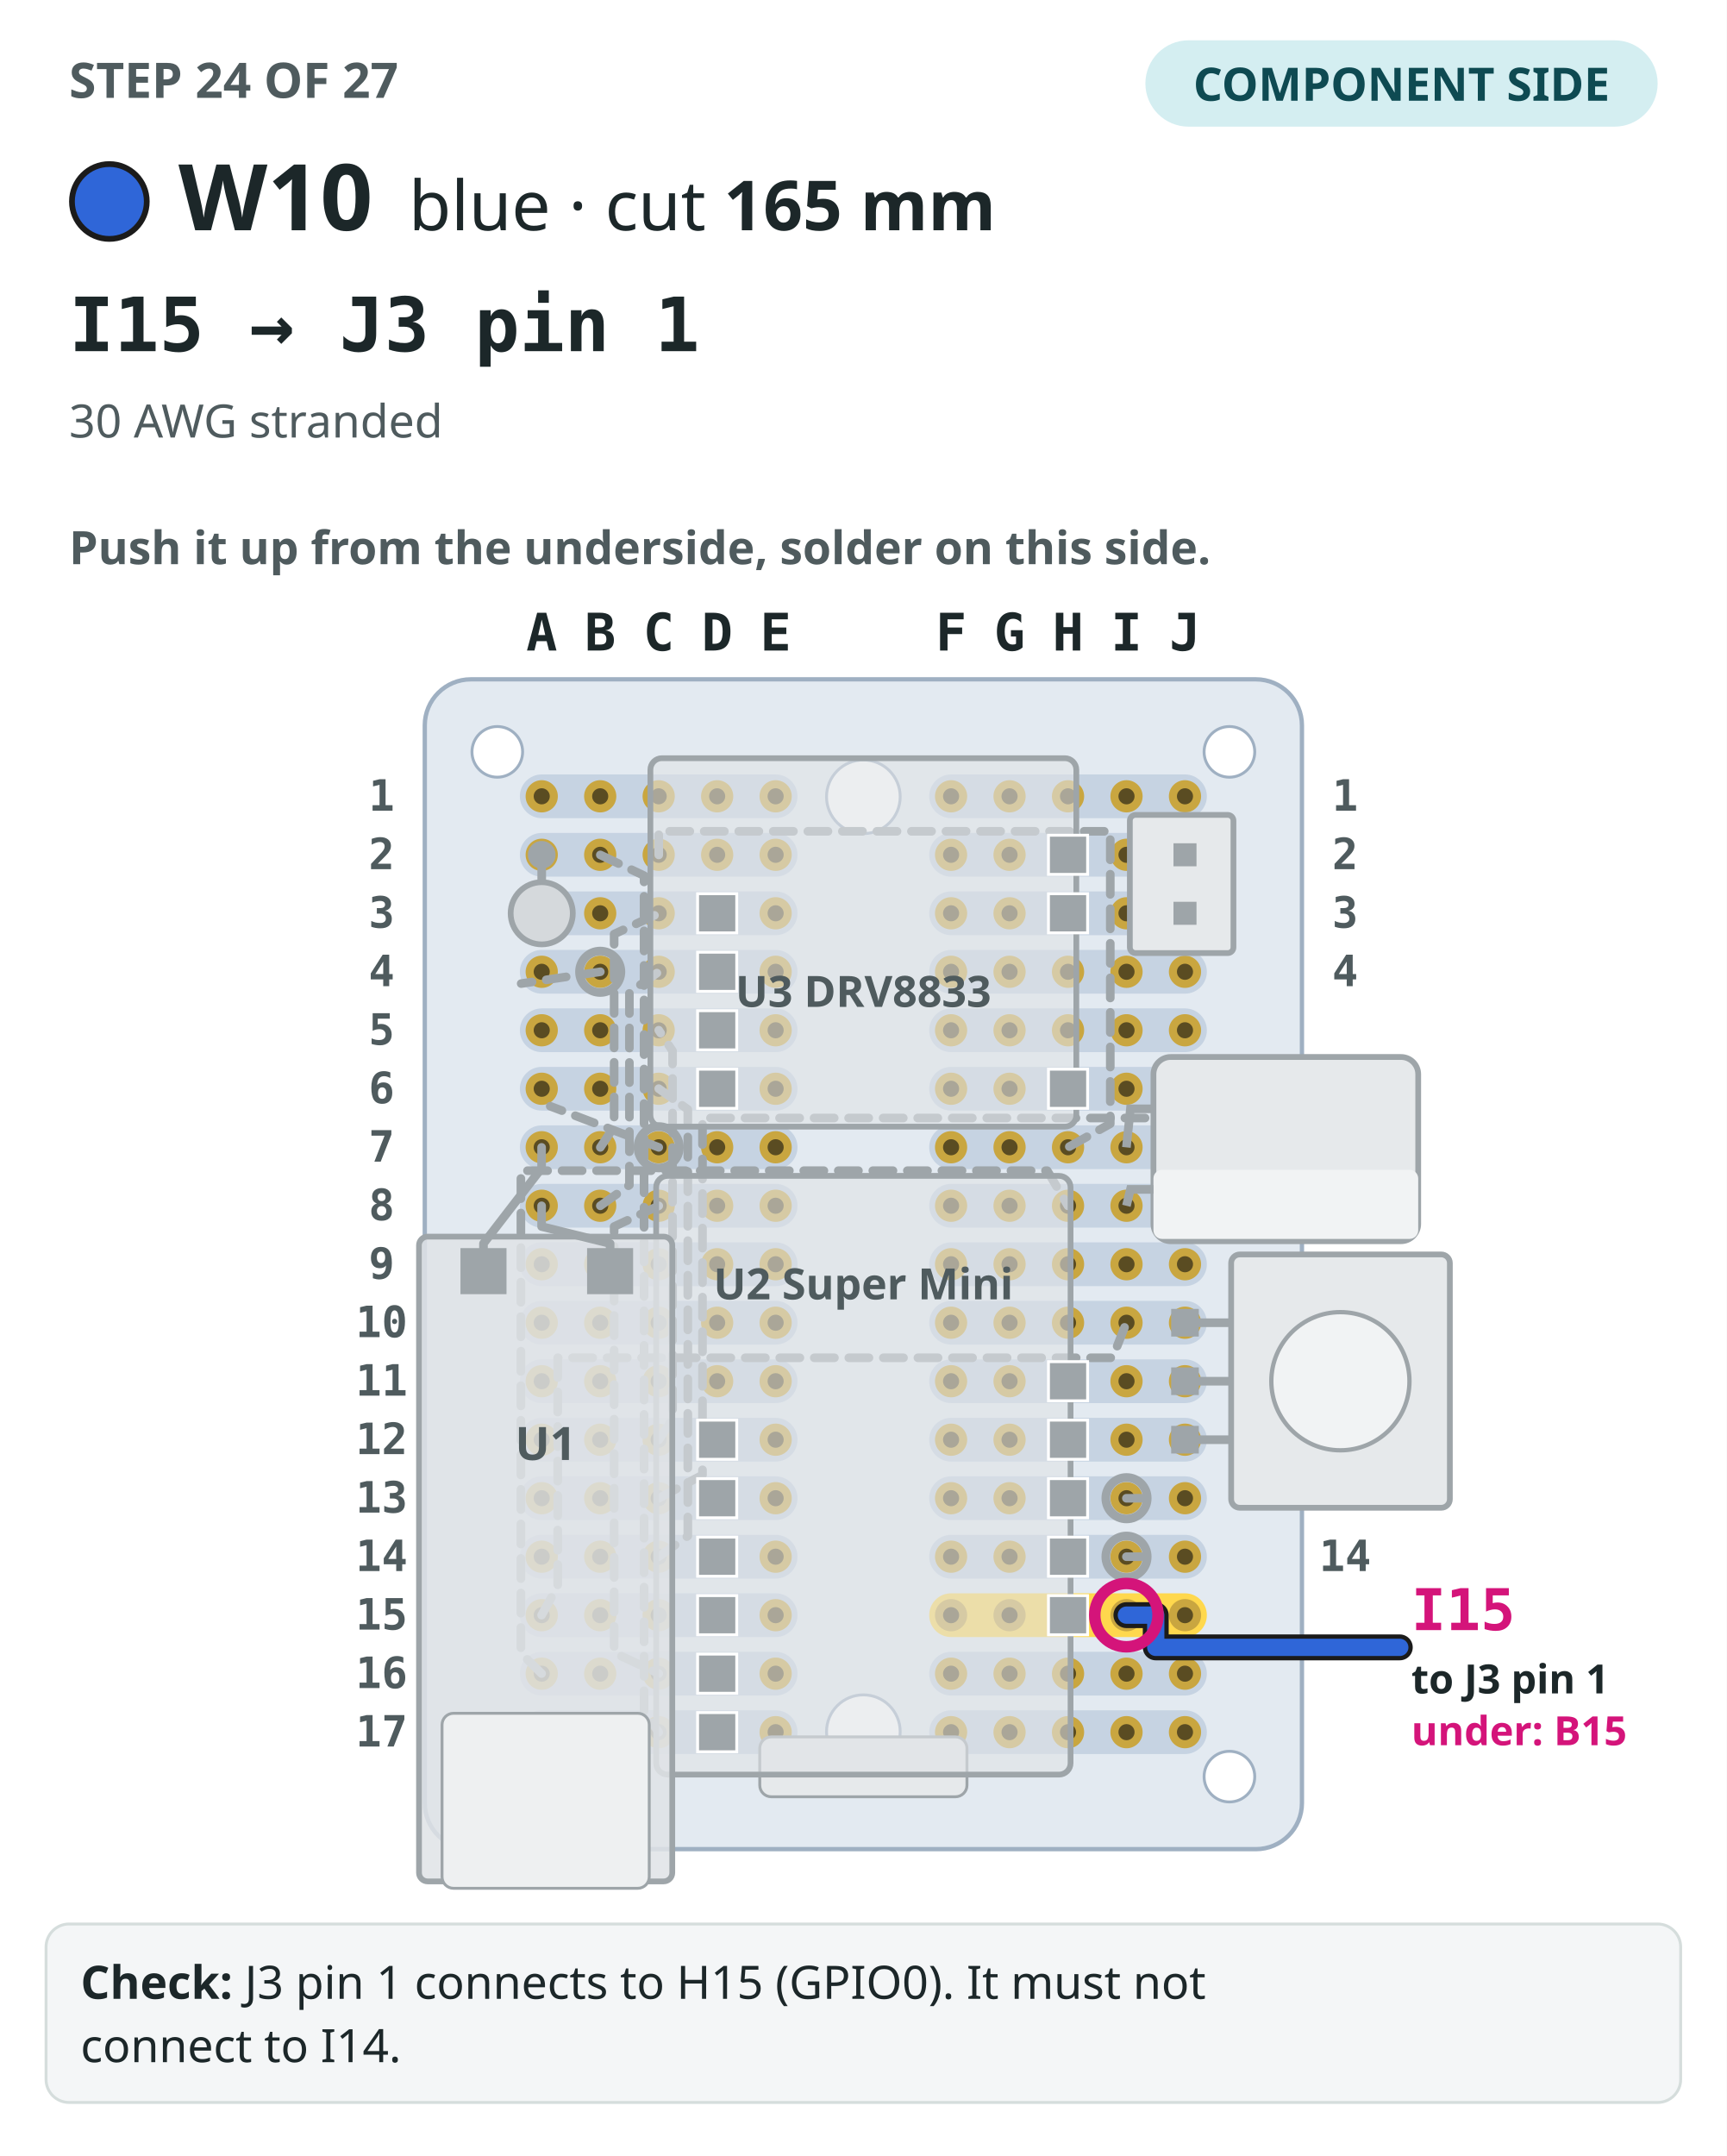
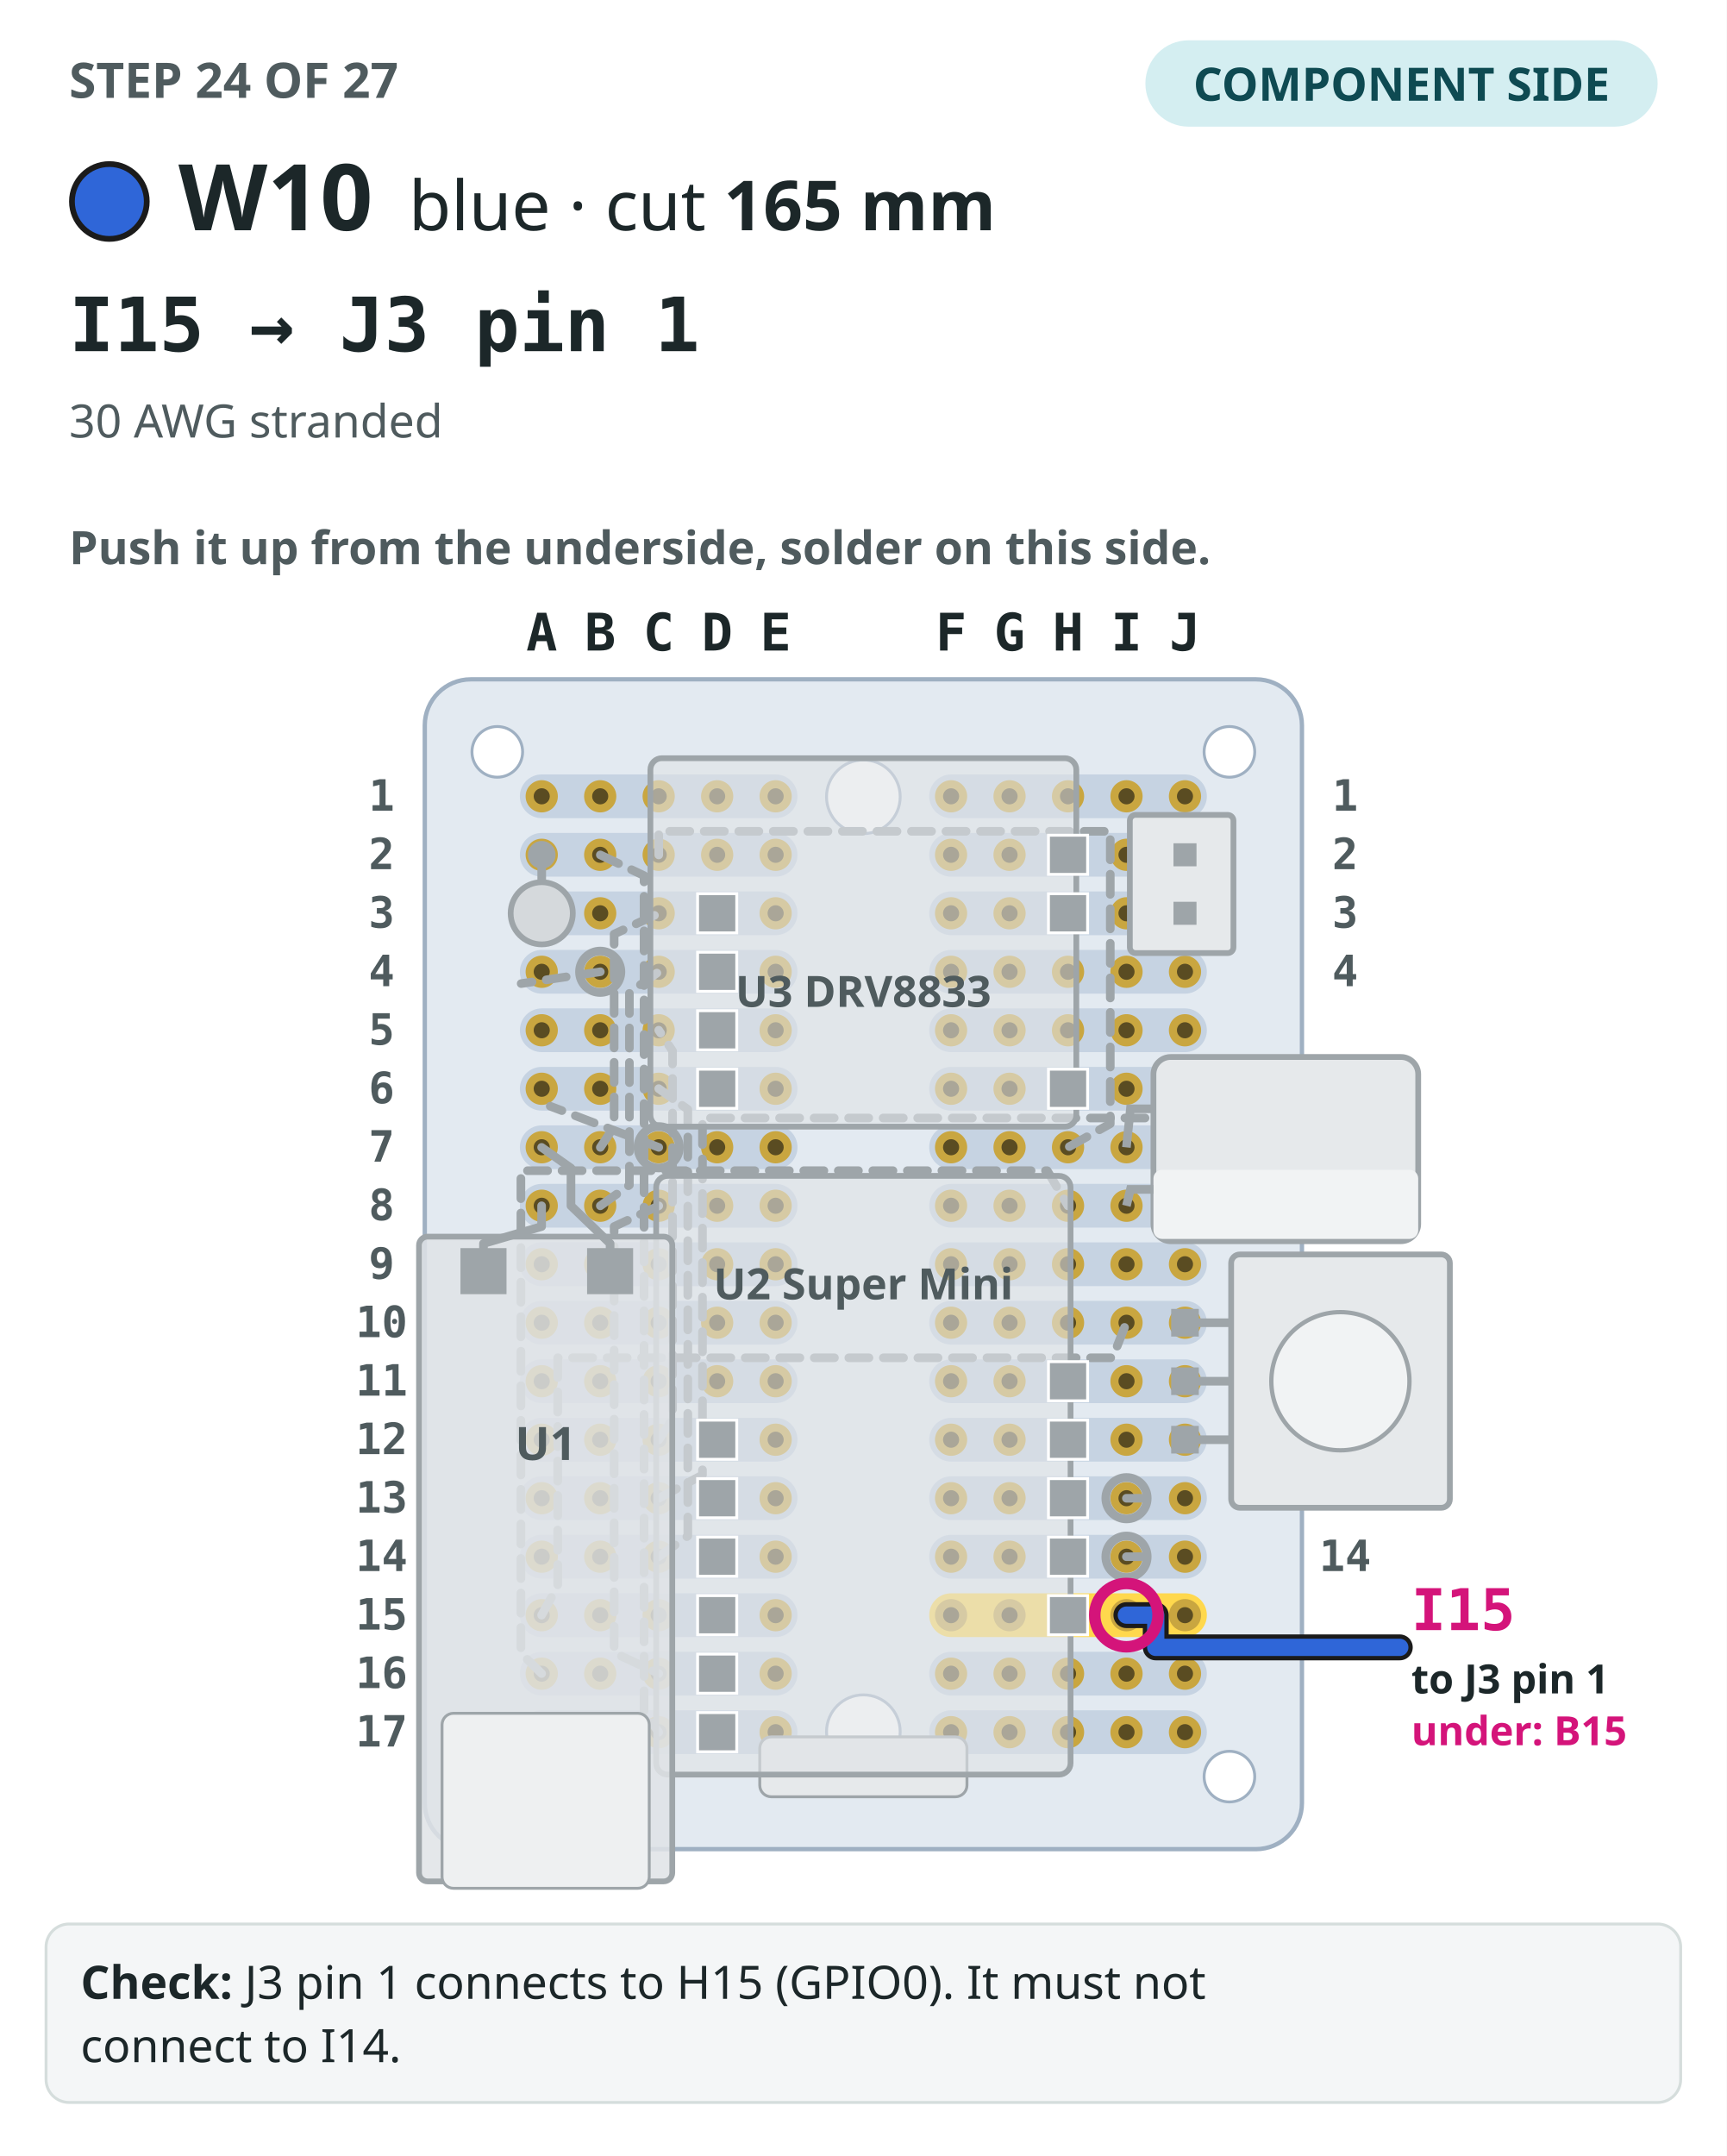
<svg xmlns="http://www.w3.org/2000/svg" viewBox="0 0 600 749" role="img" aria-label="Step 24: The perfboard seen from the component side, column A on the left, with the 23 earlier steps drawn in grey. W10, blue, drawn bold from hole I15 (printed B15 on the underside) off the board's right edge, labelled J3 pin 1.">
  <rect width="600" height="749" fill="#ffffff" />
  <text x="24" y="34" font-family="IBM Plex Sans,ui-sans-serif,system-ui,sans-serif" font-size="17" font-weight="700" fill="#4f5b5e">STEP 24 OF 27</text>
  <rect x="398" y="14" width="178" height="30" rx="15" fill="#d4eef1" />
  <text x="487" y="35" text-anchor="middle" font-family="IBM Plex Sans,ui-sans-serif,system-ui,sans-serif" font-size="16" font-weight="700" fill="#0e4a52">COMPONENT SIDE</text>
  <circle cx="38" cy="70" r="13" fill="#2f66d8" stroke="#1b1b1b" stroke-width="2" />
  <text x="62" y="80" font-family="IBM Plex Sans,ui-sans-serif,system-ui,sans-serif" font-size="32" font-weight="700" fill="#1c2729">W10</text>
  <text x="142" y="80" font-family="IBM Plex Sans,ui-sans-serif,system-ui,sans-serif" font-size="24" fill="#1c2729">blue · cut <tspan font-weight="700">165 mm</tspan>
  </text>
  <text x="24" y="122" font-family="IBM Plex Mono,ui-monospace,SFMono-Regular,Menlo,monospace" font-size="26" font-weight="700" fill="#1c2729">I15 → J3 pin 1</text>
  <text x="24" y="152" font-family="IBM Plex Sans,ui-sans-serif,system-ui,sans-serif" font-size="16" fill="#4f5b5e">30 AWG stranded</text>
  <text x="24" y="196" font-family="IBM Plex Sans,ui-sans-serif,system-ui,sans-serif" font-size="16" font-weight="600" fill="#4f5b5e">Push it up from the underside, solder on this side.</text>
  <rect x="147.6" y="236" width="304.8" height="406.4" rx="16" fill="#e3eaf1" stroke="#9fb0c2" stroke-width="1.5" />
  <rect x="180.64" y="269.04" width="96.48" height="15.2" rx="7.6" fill="#c6d3e2" />
  <rect x="322.88" y="269.04" width="96.48" height="15.2" rx="7.6" fill="#c6d3e2" />
  <rect x="180.64" y="289.36" width="96.48" height="15.2" rx="7.6" fill="#c6d3e2" />
  <rect x="322.88" y="289.36" width="96.48" height="15.2" rx="7.6" fill="#c6d3e2" />
  <rect x="180.64" y="309.68" width="96.48" height="15.2" rx="7.6" fill="#c6d3e2" />
  <rect x="322.88" y="309.68" width="96.48" height="15.2" rx="7.6" fill="#c6d3e2" />
  <rect x="180.64" y="330" width="96.48" height="15.2" rx="7.6" fill="#c6d3e2" />
  <rect x="322.88" y="330" width="96.48" height="15.2" rx="7.6" fill="#c6d3e2" />
  <rect x="180.64" y="350.32" width="96.48" height="15.2" rx="7.6" fill="#c6d3e2" />
  <rect x="322.88" y="350.32" width="96.48" height="15.2" rx="7.6" fill="#c6d3e2" />
  <rect x="180.64" y="370.64" width="96.48" height="15.2" rx="7.6" fill="#c6d3e2" />
  <rect x="322.88" y="370.64" width="96.48" height="15.2" rx="7.6" fill="#c6d3e2" />
  <rect x="180.64" y="390.96" width="96.48" height="15.2" rx="7.6" fill="#c6d3e2" />
  <rect x="322.88" y="390.96" width="96.48" height="15.2" rx="7.6" fill="#c6d3e2" />
  <rect x="180.64" y="411.28" width="96.48" height="15.2" rx="7.6" fill="#c6d3e2" />
  <rect x="322.88" y="411.28" width="96.48" height="15.2" rx="7.6" fill="#c6d3e2" />
  <rect x="180.64" y="431.6" width="96.48" height="15.2" rx="7.6" fill="#c6d3e2" />
  <rect x="322.88" y="431.6" width="96.48" height="15.2" rx="7.6" fill="#c6d3e2" />
  <rect x="180.64" y="451.92" width="96.48" height="15.2" rx="7.6" fill="#c6d3e2" />
  <rect x="322.88" y="451.92" width="96.48" height="15.2" rx="7.6" fill="#c6d3e2" />
  <rect x="180.64" y="472.24" width="96.48" height="15.2" rx="7.6" fill="#c6d3e2" />
  <rect x="322.88" y="472.24" width="96.48" height="15.2" rx="7.6" fill="#c6d3e2" />
  <rect x="180.64" y="492.56" width="96.48" height="15.2" rx="7.6" fill="#c6d3e2" />
  <rect x="322.88" y="492.56" width="96.48" height="15.2" rx="7.6" fill="#c6d3e2" />
  <rect x="180.64" y="512.88" width="96.48" height="15.2" rx="7.6" fill="#c6d3e2" />
  <rect x="322.88" y="512.88" width="96.48" height="15.2" rx="7.6" fill="#c6d3e2" />
  <rect x="180.64" y="533.2" width="96.48" height="15.2" rx="7.6" fill="#c6d3e2" />
  <rect x="322.88" y="533.2" width="96.48" height="15.2" rx="7.6" fill="#c6d3e2" />
  <rect x="180.64" y="553.52" width="96.48" height="15.2" rx="7.6" fill="#c6d3e2" />
  <rect x="322.88" y="553.52" width="96.48" height="15.2" rx="7.6" fill="#ffd84d" />
  <rect x="180.64" y="573.84" width="96.48" height="15.2" rx="7.6" fill="#c6d3e2" />
  <rect x="322.88" y="573.84" width="96.48" height="15.2" rx="7.6" fill="#c6d3e2" />
  <rect x="180.64" y="594.16" width="96.48" height="15.2" rx="7.6" fill="#c6d3e2" />
  <rect x="322.88" y="594.16" width="96.48" height="15.2" rx="7.6" fill="#c6d3e2" />
  <circle cx="300" cy="276.8" r="12.8" fill="#ffffff" stroke="#9fb0c2" />
  <circle cx="300" cy="601.6" r="12.8" fill="#ffffff" stroke="#9fb0c2" />
  <circle cx="172.8" cy="261.2" r="8.8" fill="#ffffff" stroke="#9fb0c2" />
  <circle cx="427.2" cy="261.2" r="8.8" fill="#ffffff" stroke="#9fb0c2" />
  <circle cx="172.8" cy="617.2" r="8.8" fill="#ffffff" stroke="#9fb0c2" />
  <circle cx="427.2" cy="617.2" r="8.8" fill="#ffffff" stroke="#9fb0c2" />
  <circle cx="188.24" cy="276.64" r="5.6" fill="#c9a640" />
  <circle cx="188.24" cy="276.64" r="2.8" fill="#5a4c22" />
  <circle cx="208.56" cy="276.64" r="5.6" fill="#c9a640" />
  <circle cx="208.56" cy="276.64" r="2.8" fill="#5a4c22" />
  <circle cx="228.88" cy="276.64" r="5.6" fill="#c9a640" />
  <circle cx="228.88" cy="276.64" r="2.8" fill="#5a4c22" />
  <circle cx="249.2" cy="276.64" r="5.6" fill="#c9a640" />
  <circle cx="249.2" cy="276.64" r="2.8" fill="#5a4c22" />
  <circle cx="269.52" cy="276.64" r="5.6" fill="#c9a640" />
  <circle cx="269.52" cy="276.64" r="2.8" fill="#5a4c22" />
  <circle cx="330.48" cy="276.64" r="5.6" fill="#c9a640" />
  <circle cx="330.48" cy="276.64" r="2.8" fill="#5a4c22" />
  <circle cx="350.8" cy="276.64" r="5.6" fill="#c9a640" />
  <circle cx="350.8" cy="276.64" r="2.8" fill="#5a4c22" />
  <circle cx="371.12" cy="276.64" r="5.6" fill="#c9a640" />
  <circle cx="371.12" cy="276.64" r="2.8" fill="#5a4c22" />
  <circle cx="391.44" cy="276.64" r="5.6" fill="#c9a640" />
  <circle cx="391.44" cy="276.64" r="2.8" fill="#5a4c22" />
  <circle cx="411.76" cy="276.64" r="5.6" fill="#c9a640" />
  <circle cx="411.76" cy="276.64" r="2.8" fill="#5a4c22" />
  <circle cx="188.24" cy="296.96" r="5.6" fill="#c9a640" />
  <circle cx="188.24" cy="296.96" r="2.8" fill="#5a4c22" />
  <circle cx="208.56" cy="296.96" r="5.6" fill="#c9a640" />
  <circle cx="208.56" cy="296.96" r="2.8" fill="#5a4c22" />
  <circle cx="228.88" cy="296.96" r="5.6" fill="#c9a640" />
  <circle cx="228.88" cy="296.96" r="2.8" fill="#5a4c22" />
  <circle cx="249.2" cy="296.96" r="5.6" fill="#c9a640" />
  <circle cx="249.2" cy="296.96" r="2.8" fill="#5a4c22" />
  <circle cx="269.52" cy="296.96" r="5.6" fill="#c9a640" />
  <circle cx="269.52" cy="296.96" r="2.8" fill="#5a4c22" />
  <circle cx="330.48" cy="296.96" r="5.6" fill="#c9a640" />
  <circle cx="330.48" cy="296.96" r="2.8" fill="#5a4c22" />
  <circle cx="350.8" cy="296.96" r="5.6" fill="#c9a640" />
  <circle cx="350.8" cy="296.96" r="2.8" fill="#5a4c22" />
  <circle cx="371.12" cy="296.96" r="5.6" fill="#c9a640" />
  <circle cx="371.12" cy="296.96" r="2.8" fill="#5a4c22" />
  <circle cx="391.44" cy="296.96" r="5.6" fill="#c9a640" />
  <circle cx="391.44" cy="296.96" r="2.8" fill="#5a4c22" />
  <circle cx="411.76" cy="296.96" r="5.6" fill="#c9a640" />
  <circle cx="411.76" cy="296.96" r="2.8" fill="#5a4c22" />
  <circle cx="188.24" cy="317.28" r="5.6" fill="#c9a640" />
  <circle cx="188.24" cy="317.28" r="2.8" fill="#5a4c22" />
  <circle cx="208.56" cy="317.28" r="5.6" fill="#c9a640" />
  <circle cx="208.56" cy="317.28" r="2.8" fill="#5a4c22" />
  <circle cx="228.88" cy="317.28" r="5.6" fill="#c9a640" />
  <circle cx="228.88" cy="317.28" r="2.8" fill="#5a4c22" />
  <circle cx="249.2" cy="317.28" r="5.6" fill="#c9a640" />
  <circle cx="249.2" cy="317.28" r="2.8" fill="#5a4c22" />
  <circle cx="269.52" cy="317.28" r="5.6" fill="#c9a640" />
  <circle cx="269.52" cy="317.28" r="2.8" fill="#5a4c22" />
  <circle cx="330.48" cy="317.28" r="5.6" fill="#c9a640" />
  <circle cx="330.48" cy="317.28" r="2.8" fill="#5a4c22" />
  <circle cx="350.8" cy="317.28" r="5.6" fill="#c9a640" />
  <circle cx="350.8" cy="317.28" r="2.8" fill="#5a4c22" />
  <circle cx="371.12" cy="317.28" r="5.6" fill="#c9a640" />
  <circle cx="371.12" cy="317.28" r="2.8" fill="#5a4c22" />
  <circle cx="391.44" cy="317.28" r="5.6" fill="#c9a640" />
  <circle cx="391.44" cy="317.28" r="2.8" fill="#5a4c22" />
  <circle cx="411.76" cy="317.28" r="5.6" fill="#c9a640" />
  <circle cx="411.76" cy="317.28" r="2.8" fill="#5a4c22" />
  <circle cx="188.24" cy="337.6" r="5.6" fill="#c9a640" />
  <circle cx="188.24" cy="337.6" r="2.8" fill="#5a4c22" />
  <circle cx="208.56" cy="337.6" r="5.6" fill="#c9a640" />
  <circle cx="208.56" cy="337.6" r="2.8" fill="#5a4c22" />
  <circle cx="228.88" cy="337.6" r="5.6" fill="#c9a640" />
  <circle cx="228.88" cy="337.6" r="2.8" fill="#5a4c22" />
  <circle cx="249.2" cy="337.6" r="5.6" fill="#c9a640" />
  <circle cx="249.2" cy="337.6" r="2.8" fill="#5a4c22" />
  <circle cx="269.52" cy="337.6" r="5.6" fill="#c9a640" />
  <circle cx="269.52" cy="337.6" r="2.8" fill="#5a4c22" />
  <circle cx="330.48" cy="337.6" r="5.6" fill="#c9a640" />
  <circle cx="330.48" cy="337.6" r="2.8" fill="#5a4c22" />
  <circle cx="350.8" cy="337.6" r="5.6" fill="#c9a640" />
  <circle cx="350.8" cy="337.6" r="2.8" fill="#5a4c22" />
  <circle cx="371.12" cy="337.6" r="5.6" fill="#c9a640" />
  <circle cx="371.12" cy="337.6" r="2.8" fill="#5a4c22" />
  <circle cx="391.44" cy="337.6" r="5.6" fill="#c9a640" />
  <circle cx="391.44" cy="337.6" r="2.8" fill="#5a4c22" />
  <circle cx="411.76" cy="337.6" r="5.6" fill="#c9a640" />
  <circle cx="411.76" cy="337.6" r="2.8" fill="#5a4c22" />
  <circle cx="188.24" cy="357.92" r="5.6" fill="#c9a640" />
  <circle cx="188.24" cy="357.92" r="2.8" fill="#5a4c22" />
  <circle cx="208.56" cy="357.92" r="5.6" fill="#c9a640" />
  <circle cx="208.56" cy="357.92" r="2.8" fill="#5a4c22" />
  <circle cx="228.88" cy="357.92" r="5.6" fill="#c9a640" />
  <circle cx="228.88" cy="357.92" r="2.8" fill="#5a4c22" />
  <circle cx="249.2" cy="357.92" r="5.6" fill="#c9a640" />
  <circle cx="249.2" cy="357.92" r="2.8" fill="#5a4c22" />
  <circle cx="269.52" cy="357.92" r="5.6" fill="#c9a640" />
  <circle cx="269.52" cy="357.92" r="2.8" fill="#5a4c22" />
  <circle cx="330.48" cy="357.92" r="5.6" fill="#c9a640" />
  <circle cx="330.48" cy="357.92" r="2.8" fill="#5a4c22" />
  <circle cx="350.8" cy="357.92" r="5.6" fill="#c9a640" />
  <circle cx="350.8" cy="357.92" r="2.8" fill="#5a4c22" />
  <circle cx="371.12" cy="357.92" r="5.6" fill="#c9a640" />
  <circle cx="371.12" cy="357.92" r="2.8" fill="#5a4c22" />
  <circle cx="391.44" cy="357.92" r="5.6" fill="#c9a640" />
  <circle cx="391.44" cy="357.92" r="2.8" fill="#5a4c22" />
  <circle cx="411.76" cy="357.92" r="5.6" fill="#c9a640" />
  <circle cx="411.76" cy="357.92" r="2.8" fill="#5a4c22" />
  <circle cx="188.24" cy="378.24" r="5.6" fill="#c9a640" />
  <circle cx="188.24" cy="378.24" r="2.8" fill="#5a4c22" />
  <circle cx="208.56" cy="378.24" r="5.6" fill="#c9a640" />
  <circle cx="208.56" cy="378.24" r="2.8" fill="#5a4c22" />
  <circle cx="228.88" cy="378.24" r="5.6" fill="#c9a640" />
  <circle cx="228.88" cy="378.24" r="2.8" fill="#5a4c22" />
  <circle cx="249.2" cy="378.24" r="5.6" fill="#c9a640" />
  <circle cx="249.2" cy="378.24" r="2.8" fill="#5a4c22" />
  <circle cx="269.52" cy="378.24" r="5.6" fill="#c9a640" />
  <circle cx="269.52" cy="378.24" r="2.8" fill="#5a4c22" />
  <circle cx="330.48" cy="378.24" r="5.6" fill="#c9a640" />
  <circle cx="330.48" cy="378.24" r="2.8" fill="#5a4c22" />
  <circle cx="350.8" cy="378.24" r="5.6" fill="#c9a640" />
  <circle cx="350.8" cy="378.24" r="2.8" fill="#5a4c22" />
  <circle cx="371.12" cy="378.24" r="5.6" fill="#c9a640" />
  <circle cx="371.12" cy="378.24" r="2.8" fill="#5a4c22" />
  <circle cx="391.44" cy="378.24" r="5.6" fill="#c9a640" />
  <circle cx="391.44" cy="378.24" r="2.8" fill="#5a4c22" />
  <circle cx="411.76" cy="378.24" r="5.6" fill="#c9a640" />
  <circle cx="411.76" cy="378.24" r="2.8" fill="#5a4c22" />
  <circle cx="188.24" cy="398.56" r="5.6" fill="#c9a640" />
  <circle cx="188.24" cy="398.56" r="2.8" fill="#5a4c22" />
  <circle cx="208.56" cy="398.56" r="5.6" fill="#c9a640" />
  <circle cx="208.56" cy="398.56" r="2.8" fill="#5a4c22" />
  <circle cx="228.88" cy="398.56" r="5.6" fill="#c9a640" />
  <circle cx="228.88" cy="398.56" r="2.8" fill="#5a4c22" />
  <circle cx="249.2" cy="398.56" r="5.6" fill="#c9a640" />
  <circle cx="249.2" cy="398.56" r="2.8" fill="#5a4c22" />
  <circle cx="269.52" cy="398.56" r="5.6" fill="#c9a640" />
  <circle cx="269.52" cy="398.56" r="2.8" fill="#5a4c22" />
  <circle cx="330.48" cy="398.56" r="5.6" fill="#c9a640" />
  <circle cx="330.48" cy="398.56" r="2.8" fill="#5a4c22" />
  <circle cx="350.8" cy="398.56" r="5.6" fill="#c9a640" />
  <circle cx="350.8" cy="398.56" r="2.8" fill="#5a4c22" />
  <circle cx="371.12" cy="398.56" r="5.6" fill="#c9a640" />
  <circle cx="371.12" cy="398.56" r="2.8" fill="#5a4c22" />
  <circle cx="391.44" cy="398.56" r="5.6" fill="#c9a640" />
  <circle cx="391.44" cy="398.56" r="2.8" fill="#5a4c22" />
  <circle cx="411.76" cy="398.56" r="5.6" fill="#c9a640" />
  <circle cx="411.76" cy="398.56" r="2.8" fill="#5a4c22" />
  <circle cx="188.24" cy="418.88" r="5.6" fill="#c9a640" />
  <circle cx="188.24" cy="418.88" r="2.8" fill="#5a4c22" />
  <circle cx="208.56" cy="418.88" r="5.6" fill="#c9a640" />
  <circle cx="208.56" cy="418.88" r="2.8" fill="#5a4c22" />
  <circle cx="228.88" cy="418.88" r="5.6" fill="#c9a640" />
  <circle cx="228.88" cy="418.88" r="2.8" fill="#5a4c22" />
  <circle cx="249.2" cy="418.88" r="5.6" fill="#c9a640" />
  <circle cx="249.2" cy="418.88" r="2.8" fill="#5a4c22" />
  <circle cx="269.52" cy="418.88" r="5.6" fill="#c9a640" />
  <circle cx="269.52" cy="418.88" r="2.8" fill="#5a4c22" />
  <circle cx="330.48" cy="418.88" r="5.6" fill="#c9a640" />
  <circle cx="330.48" cy="418.88" r="2.8" fill="#5a4c22" />
  <circle cx="350.8" cy="418.88" r="5.6" fill="#c9a640" />
  <circle cx="350.8" cy="418.88" r="2.8" fill="#5a4c22" />
  <circle cx="371.12" cy="418.88" r="5.6" fill="#c9a640" />
  <circle cx="371.12" cy="418.88" r="2.8" fill="#5a4c22" />
  <circle cx="391.44" cy="418.88" r="5.6" fill="#c9a640" />
  <circle cx="391.44" cy="418.88" r="2.8" fill="#5a4c22" />
  <circle cx="411.76" cy="418.88" r="5.6" fill="#c9a640" />
  <circle cx="411.76" cy="418.88" r="2.8" fill="#5a4c22" />
  <circle cx="188.24" cy="439.2" r="5.6" fill="#c9a640" />
  <circle cx="188.24" cy="439.2" r="2.8" fill="#5a4c22" />
  <circle cx="208.56" cy="439.2" r="5.6" fill="#c9a640" />
  <circle cx="208.56" cy="439.2" r="2.8" fill="#5a4c22" />
  <circle cx="228.88" cy="439.2" r="5.6" fill="#c9a640" />
  <circle cx="228.88" cy="439.2" r="2.8" fill="#5a4c22" />
  <circle cx="249.2" cy="439.2" r="5.6" fill="#c9a640" />
  <circle cx="249.2" cy="439.2" r="2.8" fill="#5a4c22" />
  <circle cx="269.52" cy="439.2" r="5.6" fill="#c9a640" />
  <circle cx="269.52" cy="439.2" r="2.8" fill="#5a4c22" />
  <circle cx="330.48" cy="439.2" r="5.6" fill="#c9a640" />
  <circle cx="330.48" cy="439.2" r="2.8" fill="#5a4c22" />
  <circle cx="350.8" cy="439.2" r="5.6" fill="#c9a640" />
  <circle cx="350.8" cy="439.2" r="2.8" fill="#5a4c22" />
  <circle cx="371.12" cy="439.2" r="5.6" fill="#c9a640" />
  <circle cx="371.12" cy="439.2" r="2.8" fill="#5a4c22" />
  <circle cx="391.44" cy="439.2" r="5.6" fill="#c9a640" />
  <circle cx="391.44" cy="439.2" r="2.8" fill="#5a4c22" />
  <circle cx="411.76" cy="439.2" r="5.6" fill="#c9a640" />
  <circle cx="411.76" cy="439.2" r="2.8" fill="#5a4c22" />
  <circle cx="188.24" cy="459.52" r="5.6" fill="#c9a640" />
  <circle cx="188.24" cy="459.52" r="2.8" fill="#5a4c22" />
  <circle cx="208.56" cy="459.52" r="5.6" fill="#c9a640" />
  <circle cx="208.56" cy="459.52" r="2.8" fill="#5a4c22" />
  <circle cx="228.88" cy="459.52" r="5.6" fill="#c9a640" />
  <circle cx="228.88" cy="459.52" r="2.8" fill="#5a4c22" />
  <circle cx="249.2" cy="459.52" r="5.6" fill="#c9a640" />
  <circle cx="249.2" cy="459.52" r="2.8" fill="#5a4c22" />
  <circle cx="269.52" cy="459.52" r="5.6" fill="#c9a640" />
  <circle cx="269.52" cy="459.52" r="2.8" fill="#5a4c22" />
  <circle cx="330.48" cy="459.52" r="5.6" fill="#c9a640" />
  <circle cx="330.48" cy="459.52" r="2.8" fill="#5a4c22" />
  <circle cx="350.8" cy="459.52" r="5.6" fill="#c9a640" />
  <circle cx="350.8" cy="459.52" r="2.8" fill="#5a4c22" />
  <circle cx="371.12" cy="459.52" r="5.6" fill="#c9a640" />
  <circle cx="371.12" cy="459.52" r="2.8" fill="#5a4c22" />
  <circle cx="391.44" cy="459.52" r="5.6" fill="#c9a640" />
  <circle cx="391.44" cy="459.52" r="2.8" fill="#5a4c22" />
  <circle cx="411.76" cy="459.52" r="5.6" fill="#c9a640" />
  <circle cx="411.76" cy="459.52" r="2.8" fill="#5a4c22" />
  <circle cx="188.24" cy="479.84" r="5.6" fill="#c9a640" />
  <circle cx="188.24" cy="479.84" r="2.8" fill="#5a4c22" />
  <circle cx="208.56" cy="479.84" r="5.6" fill="#c9a640" />
  <circle cx="208.56" cy="479.84" r="2.8" fill="#5a4c22" />
  <circle cx="228.88" cy="479.84" r="5.6" fill="#c9a640" />
  <circle cx="228.88" cy="479.84" r="2.8" fill="#5a4c22" />
  <circle cx="249.2" cy="479.84" r="5.6" fill="#c9a640" />
  <circle cx="249.2" cy="479.84" r="2.8" fill="#5a4c22" />
  <circle cx="269.52" cy="479.84" r="5.6" fill="#c9a640" />
  <circle cx="269.52" cy="479.84" r="2.8" fill="#5a4c22" />
  <circle cx="330.48" cy="479.84" r="5.6" fill="#c9a640" />
  <circle cx="330.48" cy="479.84" r="2.8" fill="#5a4c22" />
  <circle cx="350.8" cy="479.84" r="5.6" fill="#c9a640" />
  <circle cx="350.8" cy="479.84" r="2.8" fill="#5a4c22" />
  <circle cx="371.12" cy="479.84" r="5.6" fill="#c9a640" />
  <circle cx="371.12" cy="479.84" r="2.8" fill="#5a4c22" />
  <circle cx="391.44" cy="479.84" r="5.6" fill="#c9a640" />
  <circle cx="391.44" cy="479.84" r="2.8" fill="#5a4c22" />
  <circle cx="411.76" cy="479.84" r="5.6" fill="#c9a640" />
  <circle cx="411.76" cy="479.84" r="2.8" fill="#5a4c22" />
  <circle cx="188.24" cy="500.16" r="5.6" fill="#c9a640" />
  <circle cx="188.24" cy="500.16" r="2.8" fill="#5a4c22" />
  <circle cx="208.56" cy="500.16" r="5.6" fill="#c9a640" />
  <circle cx="208.56" cy="500.16" r="2.8" fill="#5a4c22" />
  <circle cx="228.88" cy="500.16" r="5.6" fill="#c9a640" />
  <circle cx="228.88" cy="500.16" r="2.8" fill="#5a4c22" />
  <circle cx="249.2" cy="500.16" r="5.6" fill="#c9a640" />
  <circle cx="249.2" cy="500.16" r="2.8" fill="#5a4c22" />
  <circle cx="269.52" cy="500.16" r="5.6" fill="#c9a640" />
  <circle cx="269.52" cy="500.16" r="2.8" fill="#5a4c22" />
  <circle cx="330.48" cy="500.16" r="5.6" fill="#c9a640" />
  <circle cx="330.48" cy="500.16" r="2.8" fill="#5a4c22" />
  <circle cx="350.8" cy="500.16" r="5.6" fill="#c9a640" />
  <circle cx="350.8" cy="500.16" r="2.8" fill="#5a4c22" />
  <circle cx="371.12" cy="500.16" r="5.6" fill="#c9a640" />
  <circle cx="371.12" cy="500.16" r="2.8" fill="#5a4c22" />
  <circle cx="391.44" cy="500.16" r="5.6" fill="#c9a640" />
  <circle cx="391.44" cy="500.16" r="2.8" fill="#5a4c22" />
  <circle cx="411.76" cy="500.16" r="5.6" fill="#c9a640" />
  <circle cx="411.76" cy="500.16" r="2.8" fill="#5a4c22" />
  <circle cx="188.24" cy="520.48" r="5.6" fill="#c9a640" />
  <circle cx="188.24" cy="520.48" r="2.8" fill="#5a4c22" />
  <circle cx="208.56" cy="520.48" r="5.6" fill="#c9a640" />
  <circle cx="208.56" cy="520.48" r="2.8" fill="#5a4c22" />
  <circle cx="228.88" cy="520.48" r="5.6" fill="#c9a640" />
  <circle cx="228.88" cy="520.48" r="2.8" fill="#5a4c22" />
  <circle cx="249.2" cy="520.48" r="5.6" fill="#c9a640" />
  <circle cx="249.2" cy="520.48" r="2.8" fill="#5a4c22" />
  <circle cx="269.52" cy="520.48" r="5.6" fill="#c9a640" />
  <circle cx="269.52" cy="520.48" r="2.8" fill="#5a4c22" />
  <circle cx="330.48" cy="520.48" r="5.6" fill="#c9a640" />
  <circle cx="330.48" cy="520.48" r="2.8" fill="#5a4c22" />
  <circle cx="350.8" cy="520.48" r="5.6" fill="#c9a640" />
  <circle cx="350.8" cy="520.48" r="2.8" fill="#5a4c22" />
  <circle cx="371.12" cy="520.48" r="5.6" fill="#c9a640" />
  <circle cx="371.12" cy="520.48" r="2.8" fill="#5a4c22" />
  <circle cx="391.44" cy="520.48" r="5.6" fill="#c9a640" />
  <circle cx="391.44" cy="520.48" r="2.8" fill="#5a4c22" />
  <circle cx="411.76" cy="520.48" r="5.6" fill="#c9a640" />
  <circle cx="411.76" cy="520.48" r="2.8" fill="#5a4c22" />
  <circle cx="188.24" cy="540.8" r="5.6" fill="#c9a640" />
  <circle cx="188.24" cy="540.8" r="2.8" fill="#5a4c22" />
  <circle cx="208.56" cy="540.8" r="5.6" fill="#c9a640" />
  <circle cx="208.56" cy="540.8" r="2.8" fill="#5a4c22" />
  <circle cx="228.88" cy="540.8" r="5.6" fill="#c9a640" />
  <circle cx="228.88" cy="540.8" r="2.8" fill="#5a4c22" />
  <circle cx="249.2" cy="540.8" r="5.6" fill="#c9a640" />
  <circle cx="249.2" cy="540.8" r="2.8" fill="#5a4c22" />
  <circle cx="269.52" cy="540.8" r="5.6" fill="#c9a640" />
  <circle cx="269.52" cy="540.8" r="2.8" fill="#5a4c22" />
  <circle cx="330.48" cy="540.8" r="5.6" fill="#c9a640" />
  <circle cx="330.48" cy="540.8" r="2.8" fill="#5a4c22" />
  <circle cx="350.8" cy="540.8" r="5.6" fill="#c9a640" />
  <circle cx="350.8" cy="540.8" r="2.8" fill="#5a4c22" />
  <circle cx="371.12" cy="540.8" r="5.6" fill="#c9a640" />
  <circle cx="371.12" cy="540.8" r="2.8" fill="#5a4c22" />
  <circle cx="391.44" cy="540.8" r="5.6" fill="#c9a640" />
  <circle cx="391.44" cy="540.8" r="2.8" fill="#5a4c22" />
  <circle cx="411.76" cy="540.8" r="5.6" fill="#c9a640" />
  <circle cx="411.76" cy="540.8" r="2.8" fill="#5a4c22" />
  <circle cx="188.24" cy="561.12" r="5.6" fill="#c9a640" />
  <circle cx="188.24" cy="561.12" r="2.8" fill="#5a4c22" />
  <circle cx="208.56" cy="561.12" r="5.6" fill="#c9a640" />
  <circle cx="208.56" cy="561.12" r="2.8" fill="#5a4c22" />
  <circle cx="228.88" cy="561.12" r="5.6" fill="#c9a640" />
  <circle cx="228.88" cy="561.12" r="2.8" fill="#5a4c22" />
  <circle cx="249.2" cy="561.12" r="5.6" fill="#c9a640" />
  <circle cx="249.2" cy="561.12" r="2.8" fill="#5a4c22" />
  <circle cx="269.52" cy="561.12" r="5.6" fill="#c9a640" />
  <circle cx="269.52" cy="561.12" r="2.8" fill="#5a4c22" />
  <circle cx="330.48" cy="561.12" r="5.6" fill="#c9a640" />
  <circle cx="330.48" cy="561.12" r="2.8" fill="#5a4c22" />
  <circle cx="350.8" cy="561.12" r="5.6" fill="#c9a640" />
  <circle cx="350.8" cy="561.12" r="2.8" fill="#5a4c22" />
  <circle cx="371.12" cy="561.12" r="5.6" fill="#c9a640" />
  <circle cx="371.12" cy="561.12" r="2.8" fill="#5a4c22" />
  <circle cx="391.44" cy="561.12" r="5.6" fill="#c9a640" />
  <circle cx="391.44" cy="561.12" r="2.8" fill="#5a4c22" />
  <circle cx="411.76" cy="561.12" r="5.6" fill="#c9a640" />
  <circle cx="411.76" cy="561.12" r="2.8" fill="#5a4c22" />
  <circle cx="188.24" cy="581.44" r="5.6" fill="#c9a640" />
  <circle cx="188.24" cy="581.44" r="2.8" fill="#5a4c22" />
  <circle cx="208.56" cy="581.44" r="5.6" fill="#c9a640" />
  <circle cx="208.56" cy="581.44" r="2.8" fill="#5a4c22" />
  <circle cx="228.88" cy="581.44" r="5.6" fill="#c9a640" />
  <circle cx="228.88" cy="581.44" r="2.8" fill="#5a4c22" />
  <circle cx="249.2" cy="581.44" r="5.6" fill="#c9a640" />
  <circle cx="249.2" cy="581.44" r="2.8" fill="#5a4c22" />
  <circle cx="269.52" cy="581.44" r="5.6" fill="#c9a640" />
  <circle cx="269.52" cy="581.44" r="2.8" fill="#5a4c22" />
  <circle cx="330.48" cy="581.44" r="5.6" fill="#c9a640" />
  <circle cx="330.48" cy="581.44" r="2.8" fill="#5a4c22" />
  <circle cx="350.8" cy="581.44" r="5.6" fill="#c9a640" />
  <circle cx="350.8" cy="581.44" r="2.8" fill="#5a4c22" />
  <circle cx="371.12" cy="581.44" r="5.6" fill="#c9a640" />
  <circle cx="371.12" cy="581.44" r="2.8" fill="#5a4c22" />
  <circle cx="391.44" cy="581.44" r="5.6" fill="#c9a640" />
  <circle cx="391.44" cy="581.44" r="2.8" fill="#5a4c22" />
  <circle cx="411.76" cy="581.44" r="5.6" fill="#c9a640" />
  <circle cx="411.76" cy="581.44" r="2.8" fill="#5a4c22" />
  <circle cx="188.24" cy="601.76" r="5.6" fill="#c9a640" />
  <circle cx="188.24" cy="601.76" r="2.8" fill="#5a4c22" />
  <circle cx="208.56" cy="601.76" r="5.6" fill="#c9a640" />
  <circle cx="208.56" cy="601.76" r="2.8" fill="#5a4c22" />
  <circle cx="228.88" cy="601.76" r="5.6" fill="#c9a640" />
  <circle cx="228.88" cy="601.76" r="2.8" fill="#5a4c22" />
  <circle cx="249.2" cy="601.76" r="5.6" fill="#c9a640" />
  <circle cx="249.2" cy="601.76" r="2.8" fill="#5a4c22" />
  <circle cx="269.52" cy="601.76" r="5.6" fill="#c9a640" />
  <circle cx="269.52" cy="601.76" r="2.8" fill="#5a4c22" />
  <circle cx="330.48" cy="601.76" r="5.6" fill="#c9a640" />
  <circle cx="330.48" cy="601.76" r="2.8" fill="#5a4c22" />
  <circle cx="350.8" cy="601.76" r="5.6" fill="#c9a640" />
  <circle cx="350.8" cy="601.76" r="2.8" fill="#5a4c22" />
  <circle cx="371.12" cy="601.76" r="5.6" fill="#c9a640" />
  <circle cx="371.12" cy="601.76" r="2.8" fill="#5a4c22" />
  <circle cx="391.44" cy="601.76" r="5.6" fill="#c9a640" />
  <circle cx="391.44" cy="601.76" r="2.8" fill="#5a4c22" />
  <circle cx="411.76" cy="601.76" r="5.6" fill="#c9a640" />
  <circle cx="411.76" cy="601.76" r="2.8" fill="#5a4c22" />
  <polyline points="208.6,398.6 213.4,391.4 213.4,324.5 228.9,317.3" fill="none" stroke="#9ea5a9" stroke-width="3" stroke-dasharray="7 5" stroke-linecap="round" stroke-linejoin="round" />
  <polyline points="208.6,418.9 218.7,411.7 218.7,344.8 228.9,337.6" fill="none" stroke="#9ea5a9" stroke-width="3" stroke-dasharray="7 5" stroke-linecap="round" stroke-linejoin="round" />
  <polyline points="228.9,500.2 233.7,493.0 233.7,365.1 228.9,357.9" fill="none" stroke="#9ea5a9" stroke-width="3" stroke-dasharray="7 5" stroke-linecap="round" stroke-linejoin="round" />
  <polyline points="228.9,540.8 239.0,533.6 239.0,385.4 228.9,378.2" fill="none" stroke="#9ea5a9" stroke-width="3" stroke-dasharray="7 5" stroke-linecap="round" stroke-linejoin="round" />
  <polyline points="228.9,418.9 213.4,426.1 213.4,574.2 228.9,581.4" fill="none" stroke="#9ea5a9" stroke-width="3" stroke-dasharray="7 5" stroke-linecap="round" stroke-linejoin="round" />
  <polyline points="228.9,297.0 228.9,288.8 385.8,288.8 385.8,390.4 371.1,398.6" fill="none" stroke="#9ea5a9" stroke-width="3" stroke-dasharray="7 5" stroke-linecap="round" stroke-linejoin="round" />
  <polyline points="188.2,561.1 193.8,551.0 193.8,471.7 386.6,471.7 391.4,459.5" fill="none" stroke="#9ea5a9" stroke-width="3" stroke-dasharray="7 5" stroke-linecap="round" stroke-linejoin="round" />
  <polyline points="228.9,520.5 244.1,512.4 244.1,388.4 411.8,388.4 411.8,378.2" fill="none" stroke="#9ea5a9" stroke-width="3" stroke-dasharray="7 5" stroke-linecap="round" stroke-linejoin="round" />
  <polyline points="208.6,297.0 223.8,304.2 223.8,594.6 228.9,601.8" fill="none" stroke="#9ea5a9" stroke-width="3" stroke-dasharray="7 5" stroke-linecap="round" stroke-linejoin="round" />
  <polyline points="188.2,581.4 181.0,574.3 181.0,406.7 363.9,406.7 371.1,418.9" fill="none" stroke="#9ea5a9" stroke-width="3" stroke-dasharray="7 5" stroke-linecap="round" stroke-linejoin="round" />
  <line x1="188.24" y1="317.28" x2="188.24" y2="296.96" stroke="#9ea5a9" stroke-width="3" />
  <circle cx="188.24" cy="317.28" r="10.8" fill="#d5d9dc" stroke="#9ea5a9" stroke-width="2" />
  <circle cx="188.24" cy="296.96" r="4.8" fill="#9ea5a9" />
  <rect x="392.6" y="283.1" width="36.0" height="48.0" rx="2" fill="#e6e9eb" stroke="#9ea5a9" stroke-width="2" />
  <rect x="407.76" y="292.96" width="8" height="8" fill="#9ea5a9" />
  <rect x="407.76" y="313.28" width="8" height="8" fill="#9ea5a9" />
  <rect x="427.8" y="435.8" width="76.0" height="88.0" rx="3" fill="#e6e9eb" fill-opacity="1" stroke="#9ea5a9" stroke-width="2" />
  <circle cx="465.76" cy="479.84" r="24" fill="#f1f3f4" stroke="#9ea5a9" stroke-width="1.5" />
  <line x1="411.76" y1="459.52" x2="427.76" y2="459.52" stroke="#9ea5a9" stroke-width="3" />
  <rect x="406.96" y="454.72" width="9.6" height="9.6" fill="#9ea5a9" />
  <line x1="411.76" y1="479.84" x2="427.76" y2="479.84" stroke="#9ea5a9" stroke-width="3" />
  <rect x="406.96" y="475.04" width="9.6" height="9.6" fill="#9ea5a9" />
  <line x1="411.76" y1="500.16" x2="427.76" y2="500.16" stroke="#9ea5a9" stroke-width="3" />
  <rect x="406.96" y="495.36" width="9.6" height="9.6" fill="#9ea5a9" />
  <rect x="400.8" y="367.2" width="92.0" height="64.0" rx="6" fill="#e6e9eb" stroke="#9ea5a9" stroke-width="2" />
  <rect x="400.8" y="406.4" width="92.0" height="24.0" rx="3" fill="#f1f3f4" />
  <polyline points="400.8,385.2 392.8,385.2 391.4,398.6" fill="none" stroke="#9ea5a9" stroke-width="3" />
  <polyline points="400.8,413.2 392.8,413.2 391.4,418.9" fill="none" stroke="#9ea5a9" stroke-width="3" />
  <rect x="226.0" y="263.4" width="148.0" height="128.0" rx="4" fill="#dfe3e6" fill-opacity="0.6" stroke="#9ea5a9" stroke-width="2" />
  <rect x="242.4" y="310.48" width="13.6" height="13.6" fill="#9ea5a9" stroke="#fff" stroke-width="1" />
  <rect x="242.4" y="330.8" width="13.6" height="13.6" fill="#9ea5a9" stroke="#fff" stroke-width="1" />
  <rect x="242.4" y="351.12" width="13.6" height="13.6" fill="#9ea5a9" stroke="#fff" stroke-width="1" />
  <rect x="242.4" y="371.44" width="13.6" height="13.6" fill="#9ea5a9" stroke="#fff" stroke-width="1" />
  <rect x="364.32" y="290.16" width="13.6" height="13.6" fill="#9ea5a9" stroke="#fff" stroke-width="1" />
  <rect x="364.32" y="310.48" width="13.6" height="13.6" fill="#9ea5a9" stroke="#fff" stroke-width="1" />
  <rect x="364.32" y="371.44" width="13.6" height="13.6" fill="#9ea5a9" stroke="#fff" stroke-width="1" />
  <text x="300" y="349.792" text-anchor="middle" font-family="IBM Plex Sans,ui-sans-serif,system-ui,sans-serif" font-size="15" font-weight="700" fill="#4f5b5e">U3 DRV8833</text>
  <rect x="264.0" y="603.4" width="72.0" height="20.8" rx="4" fill="#e6e9eb" stroke="#9ea5a9" />
  <rect x="228.0" y="408.5" width="144.0" height="208.0" rx="4" fill="#dfe3e6" fill-opacity="0.6" stroke="#9ea5a9" stroke-width="2" />
  <rect x="242.4" y="493.36" width="13.6" height="13.6" fill="#9ea5a9" stroke="#fff" stroke-width="1" />
  <rect x="242.4" y="513.68" width="13.6" height="13.6" fill="#9ea5a9" stroke="#fff" stroke-width="1" />
  <rect x="242.4" y="534" width="13.6" height="13.6" fill="#9ea5a9" stroke="#fff" stroke-width="1" />
  <rect x="242.4" y="554.32" width="13.6" height="13.6" fill="#9ea5a9" stroke="#fff" stroke-width="1" />
  <rect x="242.4" y="574.64" width="13.6" height="13.6" fill="#9ea5a9" stroke="#fff" stroke-width="1" />
  <rect x="242.4" y="594.96" width="13.6" height="13.6" fill="#9ea5a9" stroke="#fff" stroke-width="1" />
  <rect x="364.32" y="473.04" width="13.6" height="13.6" fill="#9ea5a9" stroke="#fff" stroke-width="1" />
  <rect x="364.32" y="493.36" width="13.6" height="13.6" fill="#9ea5a9" stroke="#fff" stroke-width="1" />
  <rect x="364.32" y="513.68" width="13.6" height="13.6" fill="#9ea5a9" stroke="#fff" stroke-width="1" />
  <rect x="364.32" y="534" width="13.6" height="13.6" fill="#9ea5a9" stroke="#fff" stroke-width="1" />
  <rect x="364.32" y="554.32" width="13.6" height="13.6" fill="#9ea5a9" stroke="#fff" stroke-width="1" />
  <text x="300" y="451.392" text-anchor="middle" font-family="IBM Plex Sans,ui-sans-serif,system-ui,sans-serif" font-size="15" font-weight="700" fill="#4f5b5e">U2 Super Mini</text>
  <rect x="145.6" y="429.6" width="88.0" height="224.0" rx="3" fill="#dfe3e6" fill-opacity="0.85" stroke="#9ea5a9" stroke-width="2" />
  <rect x="153.6" y="595.2" width="72.0" height="60.8" rx="4" fill="#eef0f1" stroke="#9ea5a9" />
  <rect x="160.0" y="433.6" width="16.0" height="16.0" fill="#9ea5a9" />
  <rect x="204.0" y="433.6" width="16.0" height="16.0" fill="#9ea5a9" />
  <text x="189.6" y="507.2" text-anchor="middle" font-family="IBM Plex Sans,ui-sans-serif,system-ui,sans-serif" font-size="16" font-weight="700" fill="#4f5b5e">U1</text>
-   <polyline points="168.0,441.6 168.0,432.0 188.2,405.8 188.2,398.6" fill="none" stroke="#9ea5a9" stroke-width="3" stroke-linecap="round" stroke-linejoin="round" />
-   <polyline points="212.0,441.6 212.0,432.0 188.2,426.1 188.2,418.9" fill="none" stroke="#9ea5a9" stroke-width="3" stroke-linecap="round" stroke-linejoin="round" />
+   <polyline points="212.0,441.6 212.0,432.0 198.4,418.9 198.4,405.8 188.2,398.6" fill="none" stroke="#9ea5a9" stroke-width="3" stroke-linecap="round" stroke-linejoin="round" />
+   <polyline points="168.0,441.6 168.0,432.0 188.2,426.1 188.2,418.9" fill="none" stroke="#9ea5a9" stroke-width="3" stroke-linecap="round" stroke-linejoin="round" />
  <circle cx="228.88" cy="398.56" r="7.2" fill="none" stroke="#9ea5a9" stroke-width="3" />
  <polyline points="228.9,398.6 191.2,384.3" fill="none" stroke="#9ea5a9" stroke-width="3" stroke-dasharray="7 5" stroke-linecap="round" stroke-linejoin="round" />
  <circle cx="208.56" cy="337.6" r="7.2" fill="none" stroke="#9ea5a9" stroke-width="3" />
  <polyline points="208.6,337.6 181.1,341.7" fill="none" stroke="#9ea5a9" stroke-width="3" stroke-dasharray="7 5" stroke-linecap="round" stroke-linejoin="round" />
  <circle cx="391.44" cy="540.8" r="7.2" fill="none" stroke="#9ea5a9" stroke-width="3" />
  <polyline points="391.4,540.8 396.5,540.8" fill="none" stroke="#9ea5a9" stroke-width="3" stroke-dasharray="7 5" stroke-linecap="round" stroke-linejoin="round" />
  <circle cx="391.44" cy="520.48" r="7.2" fill="none" stroke="#9ea5a9" stroke-width="3" />
  <polyline points="391.4,520.5 396.5,520.5" fill="none" stroke="#9ea5a9" stroke-width="3" stroke-dasharray="7 5" stroke-linecap="round" stroke-linejoin="round" />
  <text x="188.24" y="226" text-anchor="middle" font-family="IBM Plex Mono,ui-monospace,SFMono-Regular,Menlo,monospace" font-size="18" font-weight="700" fill="#1c2729">A</text>
  <text x="208.56" y="226" text-anchor="middle" font-family="IBM Plex Mono,ui-monospace,SFMono-Regular,Menlo,monospace" font-size="18" font-weight="700" fill="#1c2729">B</text>
  <text x="228.88" y="226" text-anchor="middle" font-family="IBM Plex Mono,ui-monospace,SFMono-Regular,Menlo,monospace" font-size="18" font-weight="700" fill="#1c2729">C</text>
  <text x="249.2" y="226" text-anchor="middle" font-family="IBM Plex Mono,ui-monospace,SFMono-Regular,Menlo,monospace" font-size="18" font-weight="700" fill="#1c2729">D</text>
  <text x="269.52" y="226" text-anchor="middle" font-family="IBM Plex Mono,ui-monospace,SFMono-Regular,Menlo,monospace" font-size="18" font-weight="700" fill="#1c2729">E</text>
  <text x="330.48" y="226" text-anchor="middle" font-family="IBM Plex Mono,ui-monospace,SFMono-Regular,Menlo,monospace" font-size="18" font-weight="700" fill="#1c2729">F</text>
  <text x="350.8" y="226" text-anchor="middle" font-family="IBM Plex Mono,ui-monospace,SFMono-Regular,Menlo,monospace" font-size="18" font-weight="700" fill="#1c2729">G</text>
  <text x="371.12" y="226" text-anchor="middle" font-family="IBM Plex Mono,ui-monospace,SFMono-Regular,Menlo,monospace" font-size="18" font-weight="700" fill="#1c2729">H</text>
  <text x="391.44" y="226" text-anchor="middle" font-family="IBM Plex Mono,ui-monospace,SFMono-Regular,Menlo,monospace" font-size="18" font-weight="700" fill="#1c2729">I</text>
  <text x="411.76" y="226" text-anchor="middle" font-family="IBM Plex Mono,ui-monospace,SFMono-Regular,Menlo,monospace" font-size="18" font-weight="700" fill="#1c2729">J</text>
  <text x="132.6" y="281.64" text-anchor="middle" font-family="IBM Plex Mono,ui-monospace,SFMono-Regular,Menlo,monospace" font-size="15" font-weight="700" fill="#4f5b5e">1</text>
  <text x="467.4" y="281.64" text-anchor="middle" font-family="IBM Plex Mono,ui-monospace,SFMono-Regular,Menlo,monospace" font-size="15" font-weight="700" fill="#4f5b5e">1</text>
  <text x="132.6" y="301.96" text-anchor="middle" font-family="IBM Plex Mono,ui-monospace,SFMono-Regular,Menlo,monospace" font-size="15" font-weight="700" fill="#4f5b5e">2</text>
  <text x="467.4" y="301.96" text-anchor="middle" font-family="IBM Plex Mono,ui-monospace,SFMono-Regular,Menlo,monospace" font-size="15" font-weight="700" fill="#4f5b5e">2</text>
  <text x="132.6" y="322.28" text-anchor="middle" font-family="IBM Plex Mono,ui-monospace,SFMono-Regular,Menlo,monospace" font-size="15" font-weight="700" fill="#4f5b5e">3</text>
  <text x="467.4" y="322.28" text-anchor="middle" font-family="IBM Plex Mono,ui-monospace,SFMono-Regular,Menlo,monospace" font-size="15" font-weight="700" fill="#4f5b5e">3</text>
  <text x="132.6" y="342.6" text-anchor="middle" font-family="IBM Plex Mono,ui-monospace,SFMono-Regular,Menlo,monospace" font-size="15" font-weight="700" fill="#4f5b5e">4</text>
  <text x="467.4" y="342.6" text-anchor="middle" font-family="IBM Plex Mono,ui-monospace,SFMono-Regular,Menlo,monospace" font-size="15" font-weight="700" fill="#4f5b5e">4</text>
  <text x="132.6" y="362.92" text-anchor="middle" font-family="IBM Plex Mono,ui-monospace,SFMono-Regular,Menlo,monospace" font-size="15" font-weight="700" fill="#4f5b5e">5</text>
  <text x="132.6" y="383.24" text-anchor="middle" font-family="IBM Plex Mono,ui-monospace,SFMono-Regular,Menlo,monospace" font-size="15" font-weight="700" fill="#4f5b5e">6</text>
  <text x="132.6" y="403.56" text-anchor="middle" font-family="IBM Plex Mono,ui-monospace,SFMono-Regular,Menlo,monospace" font-size="15" font-weight="700" fill="#4f5b5e">7</text>
  <text x="132.6" y="423.88" text-anchor="middle" font-family="IBM Plex Mono,ui-monospace,SFMono-Regular,Menlo,monospace" font-size="15" font-weight="700" fill="#4f5b5e">8</text>
  <text x="132.6" y="444.2" text-anchor="middle" font-family="IBM Plex Mono,ui-monospace,SFMono-Regular,Menlo,monospace" font-size="15" font-weight="700" fill="#4f5b5e">9</text>
  <text x="132.6" y="464.52" text-anchor="middle" font-family="IBM Plex Mono,ui-monospace,SFMono-Regular,Menlo,monospace" font-size="15" font-weight="700" fill="#4f5b5e">10</text>
  <text x="132.6" y="484.84" text-anchor="middle" font-family="IBM Plex Mono,ui-monospace,SFMono-Regular,Menlo,monospace" font-size="15" font-weight="700" fill="#4f5b5e">11</text>
  <text x="132.6" y="505.16" text-anchor="middle" font-family="IBM Plex Mono,ui-monospace,SFMono-Regular,Menlo,monospace" font-size="15" font-weight="700" fill="#4f5b5e">12</text>
  <text x="132.6" y="525.48" text-anchor="middle" font-family="IBM Plex Mono,ui-monospace,SFMono-Regular,Menlo,monospace" font-size="15" font-weight="700" fill="#4f5b5e">13</text>
  <text x="132.6" y="545.8" text-anchor="middle" font-family="IBM Plex Mono,ui-monospace,SFMono-Regular,Menlo,monospace" font-size="15" font-weight="700" fill="#4f5b5e">14</text>
  <text x="467.4" y="545.8" text-anchor="middle" font-family="IBM Plex Mono,ui-monospace,SFMono-Regular,Menlo,monospace" font-size="15" font-weight="700" fill="#4f5b5e">14</text>
  <text x="132.6" y="566.12" text-anchor="middle" font-family="IBM Plex Mono,ui-monospace,SFMono-Regular,Menlo,monospace" font-size="15" font-weight="700" fill="#4f5b5e">15</text>
  <text x="132.6" y="586.44" text-anchor="middle" font-family="IBM Plex Mono,ui-monospace,SFMono-Regular,Menlo,monospace" font-size="15" font-weight="700" fill="#4f5b5e">16</text>
  <text x="132.6" y="606.76" text-anchor="middle" font-family="IBM Plex Mono,ui-monospace,SFMono-Regular,Menlo,monospace" font-size="15" font-weight="700" fill="#4f5b5e">17</text>
  <polyline points="391.4,561.1 401.6,561.1 401.6,572.3 486.4,572.3" fill="none" stroke="#1b1b1b" stroke-width="9" stroke-linecap="round" stroke-linejoin="round" />
  <polyline points="391.4,561.1 401.6,561.1 401.6,572.3 486.4,572.3" fill="none" stroke="#2f66d8" stroke-width="6" stroke-linecap="round" stroke-linejoin="round" />
  <circle cx="391.4" cy="561.1" r="11" fill="none" stroke="#d4147a" stroke-width="4" />
  <text x="490.4" y="566.296" text-anchor="start" font-family="IBM Plex Mono,ui-monospace,SFMono-Regular,Menlo,monospace" font-size="20" font-weight="700" fill="#d4147a">I15</text>
  <text x="490.4" y="588.296" text-anchor="start" font-family="IBM Plex Sans,ui-sans-serif,system-ui,sans-serif" font-size="14" font-weight="600" fill="#1c2729">to J3 pin 1</text>
  <text x="490.4" y="606.296" text-anchor="start" font-family="IBM Plex Sans,ui-sans-serif,system-ui,sans-serif" font-size="14" font-weight="600" fill="#d4147a">under: B15</text>
  <rect x="16" y="668.4" width="568" height="62" rx="8" fill="#f4f6f7" stroke="#d5dddc" />
  <text x="28" y="694.4" font-family="IBM Plex Sans,ui-sans-serif,system-ui,sans-serif" font-size="16" fill="#1c2729">
    <tspan font-weight="700">Check:</tspan> J3 pin 1 connects to H15 (GPIO0). It must not</text>
  <text x="28" y="716.4" font-family="IBM Plex Sans,ui-sans-serif,system-ui,sans-serif" font-size="16" fill="#1c2729">connect to I14.</text>
</svg>
